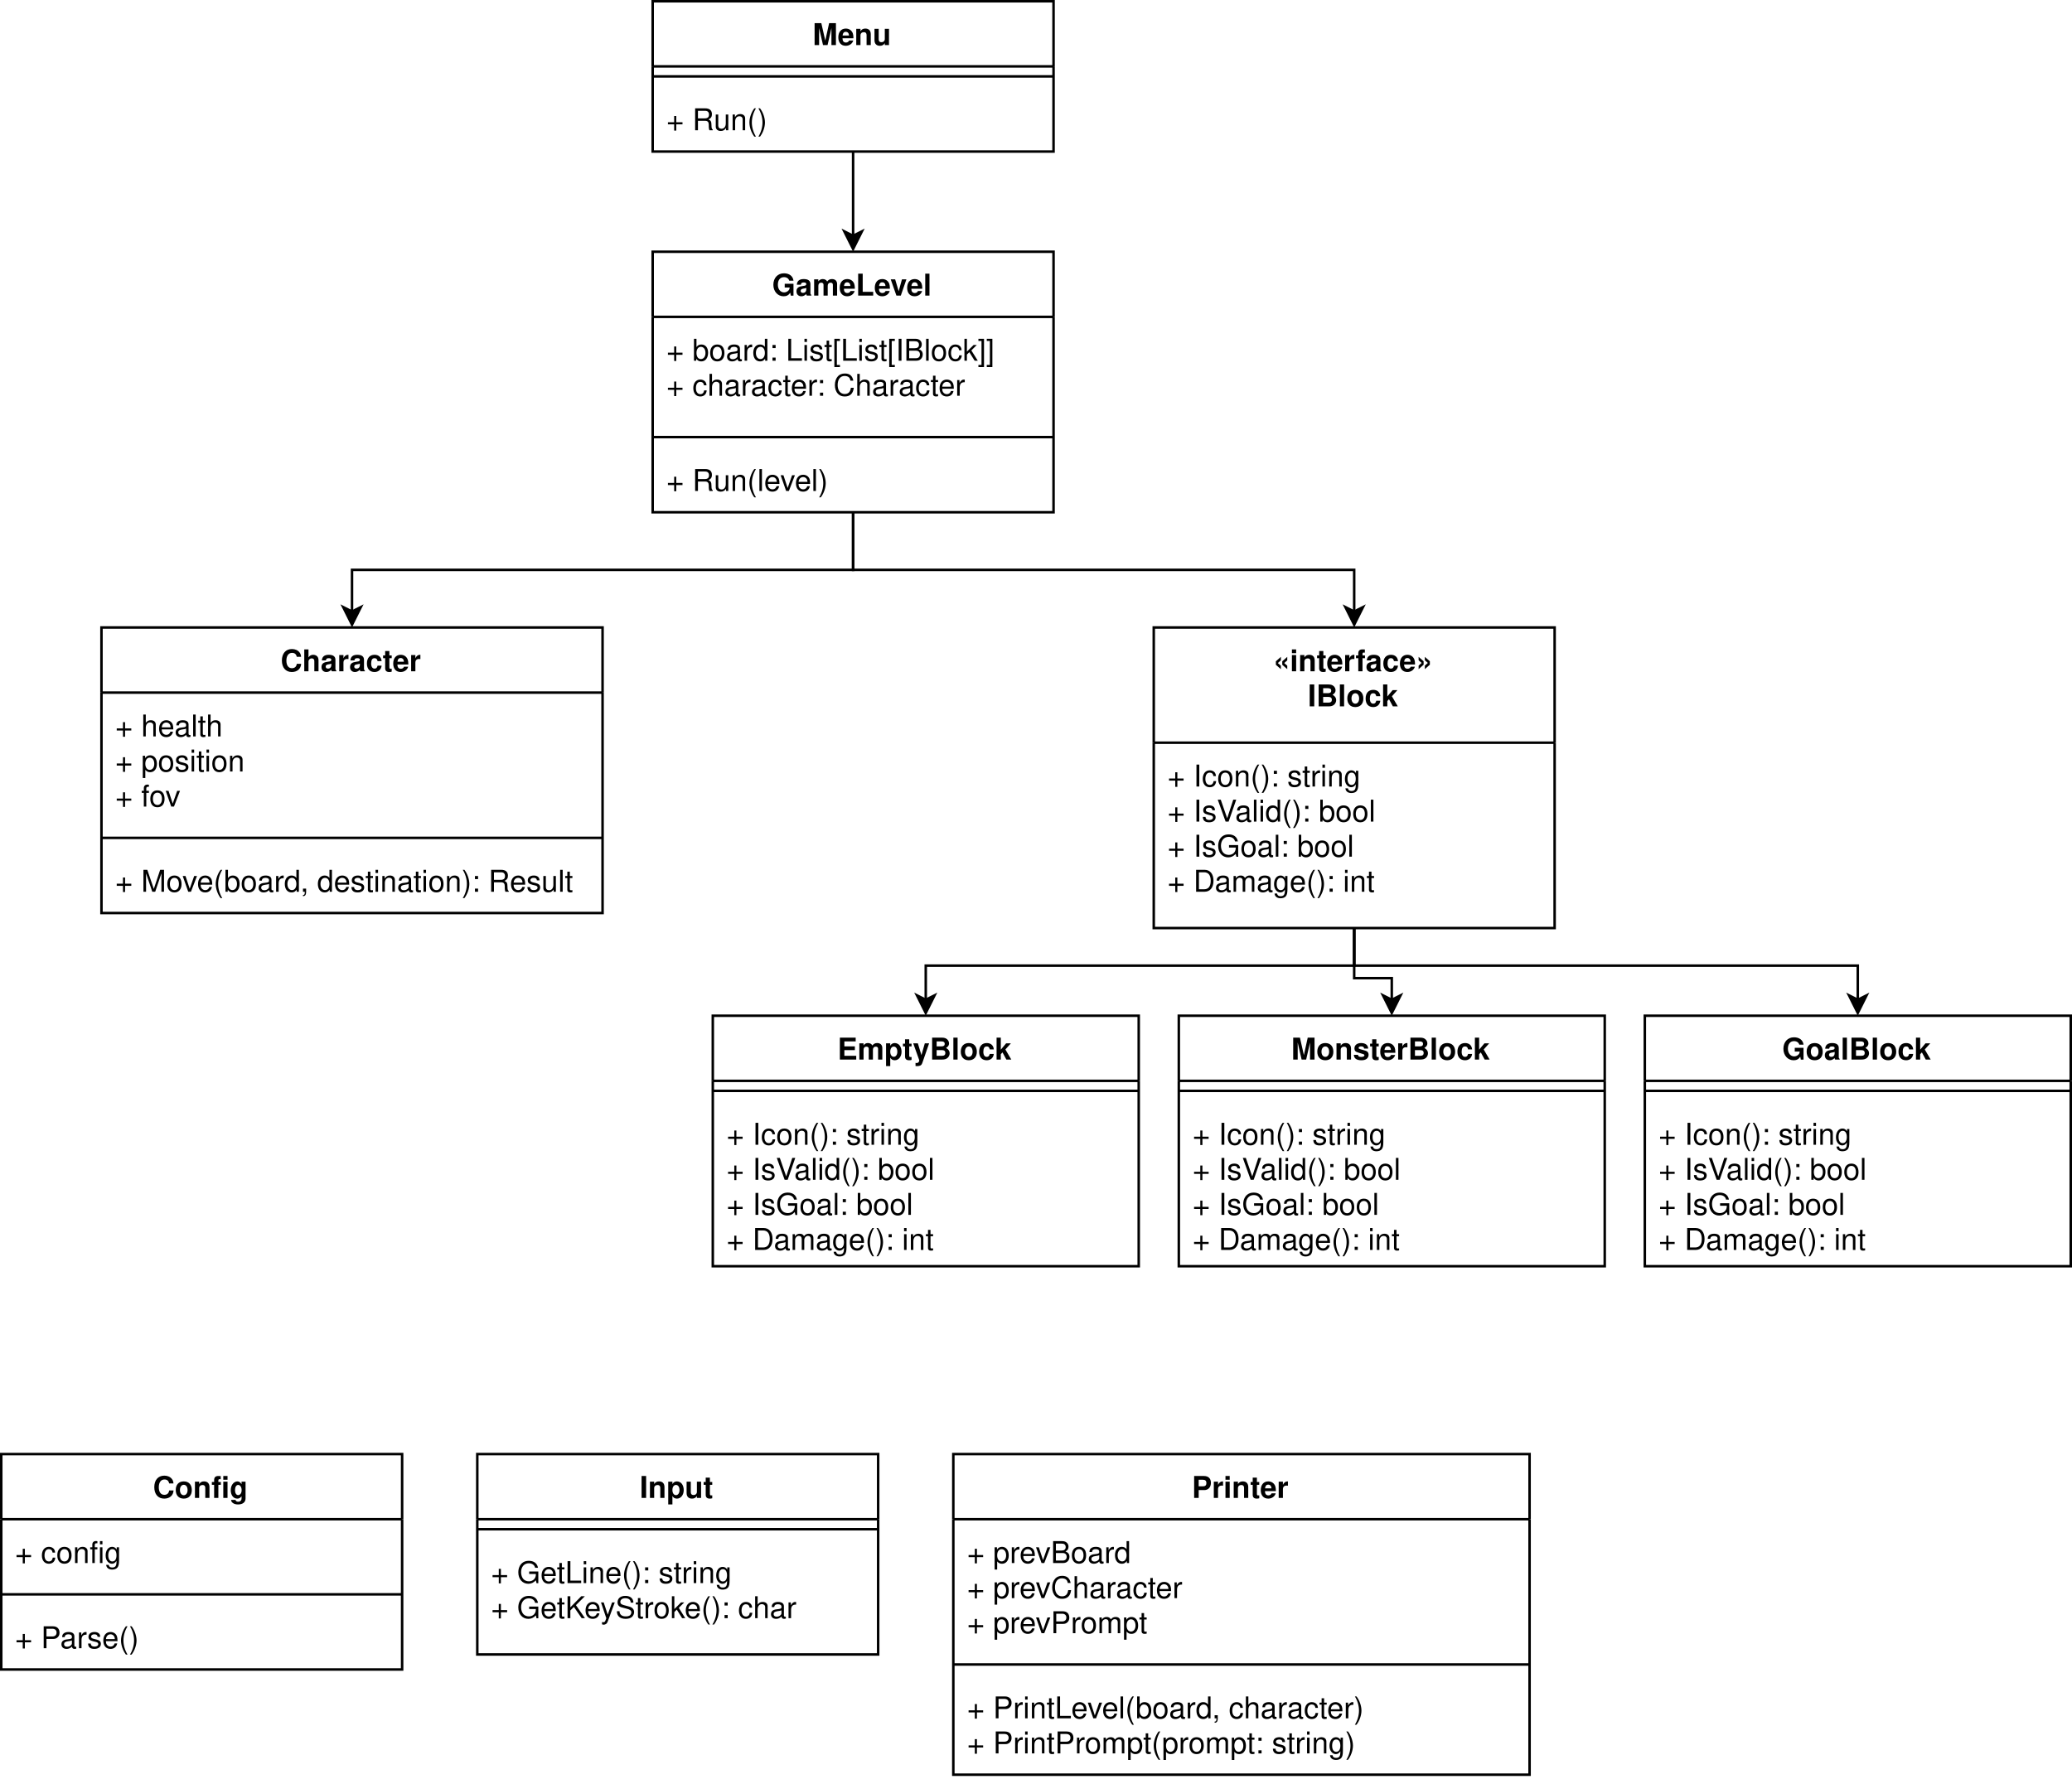
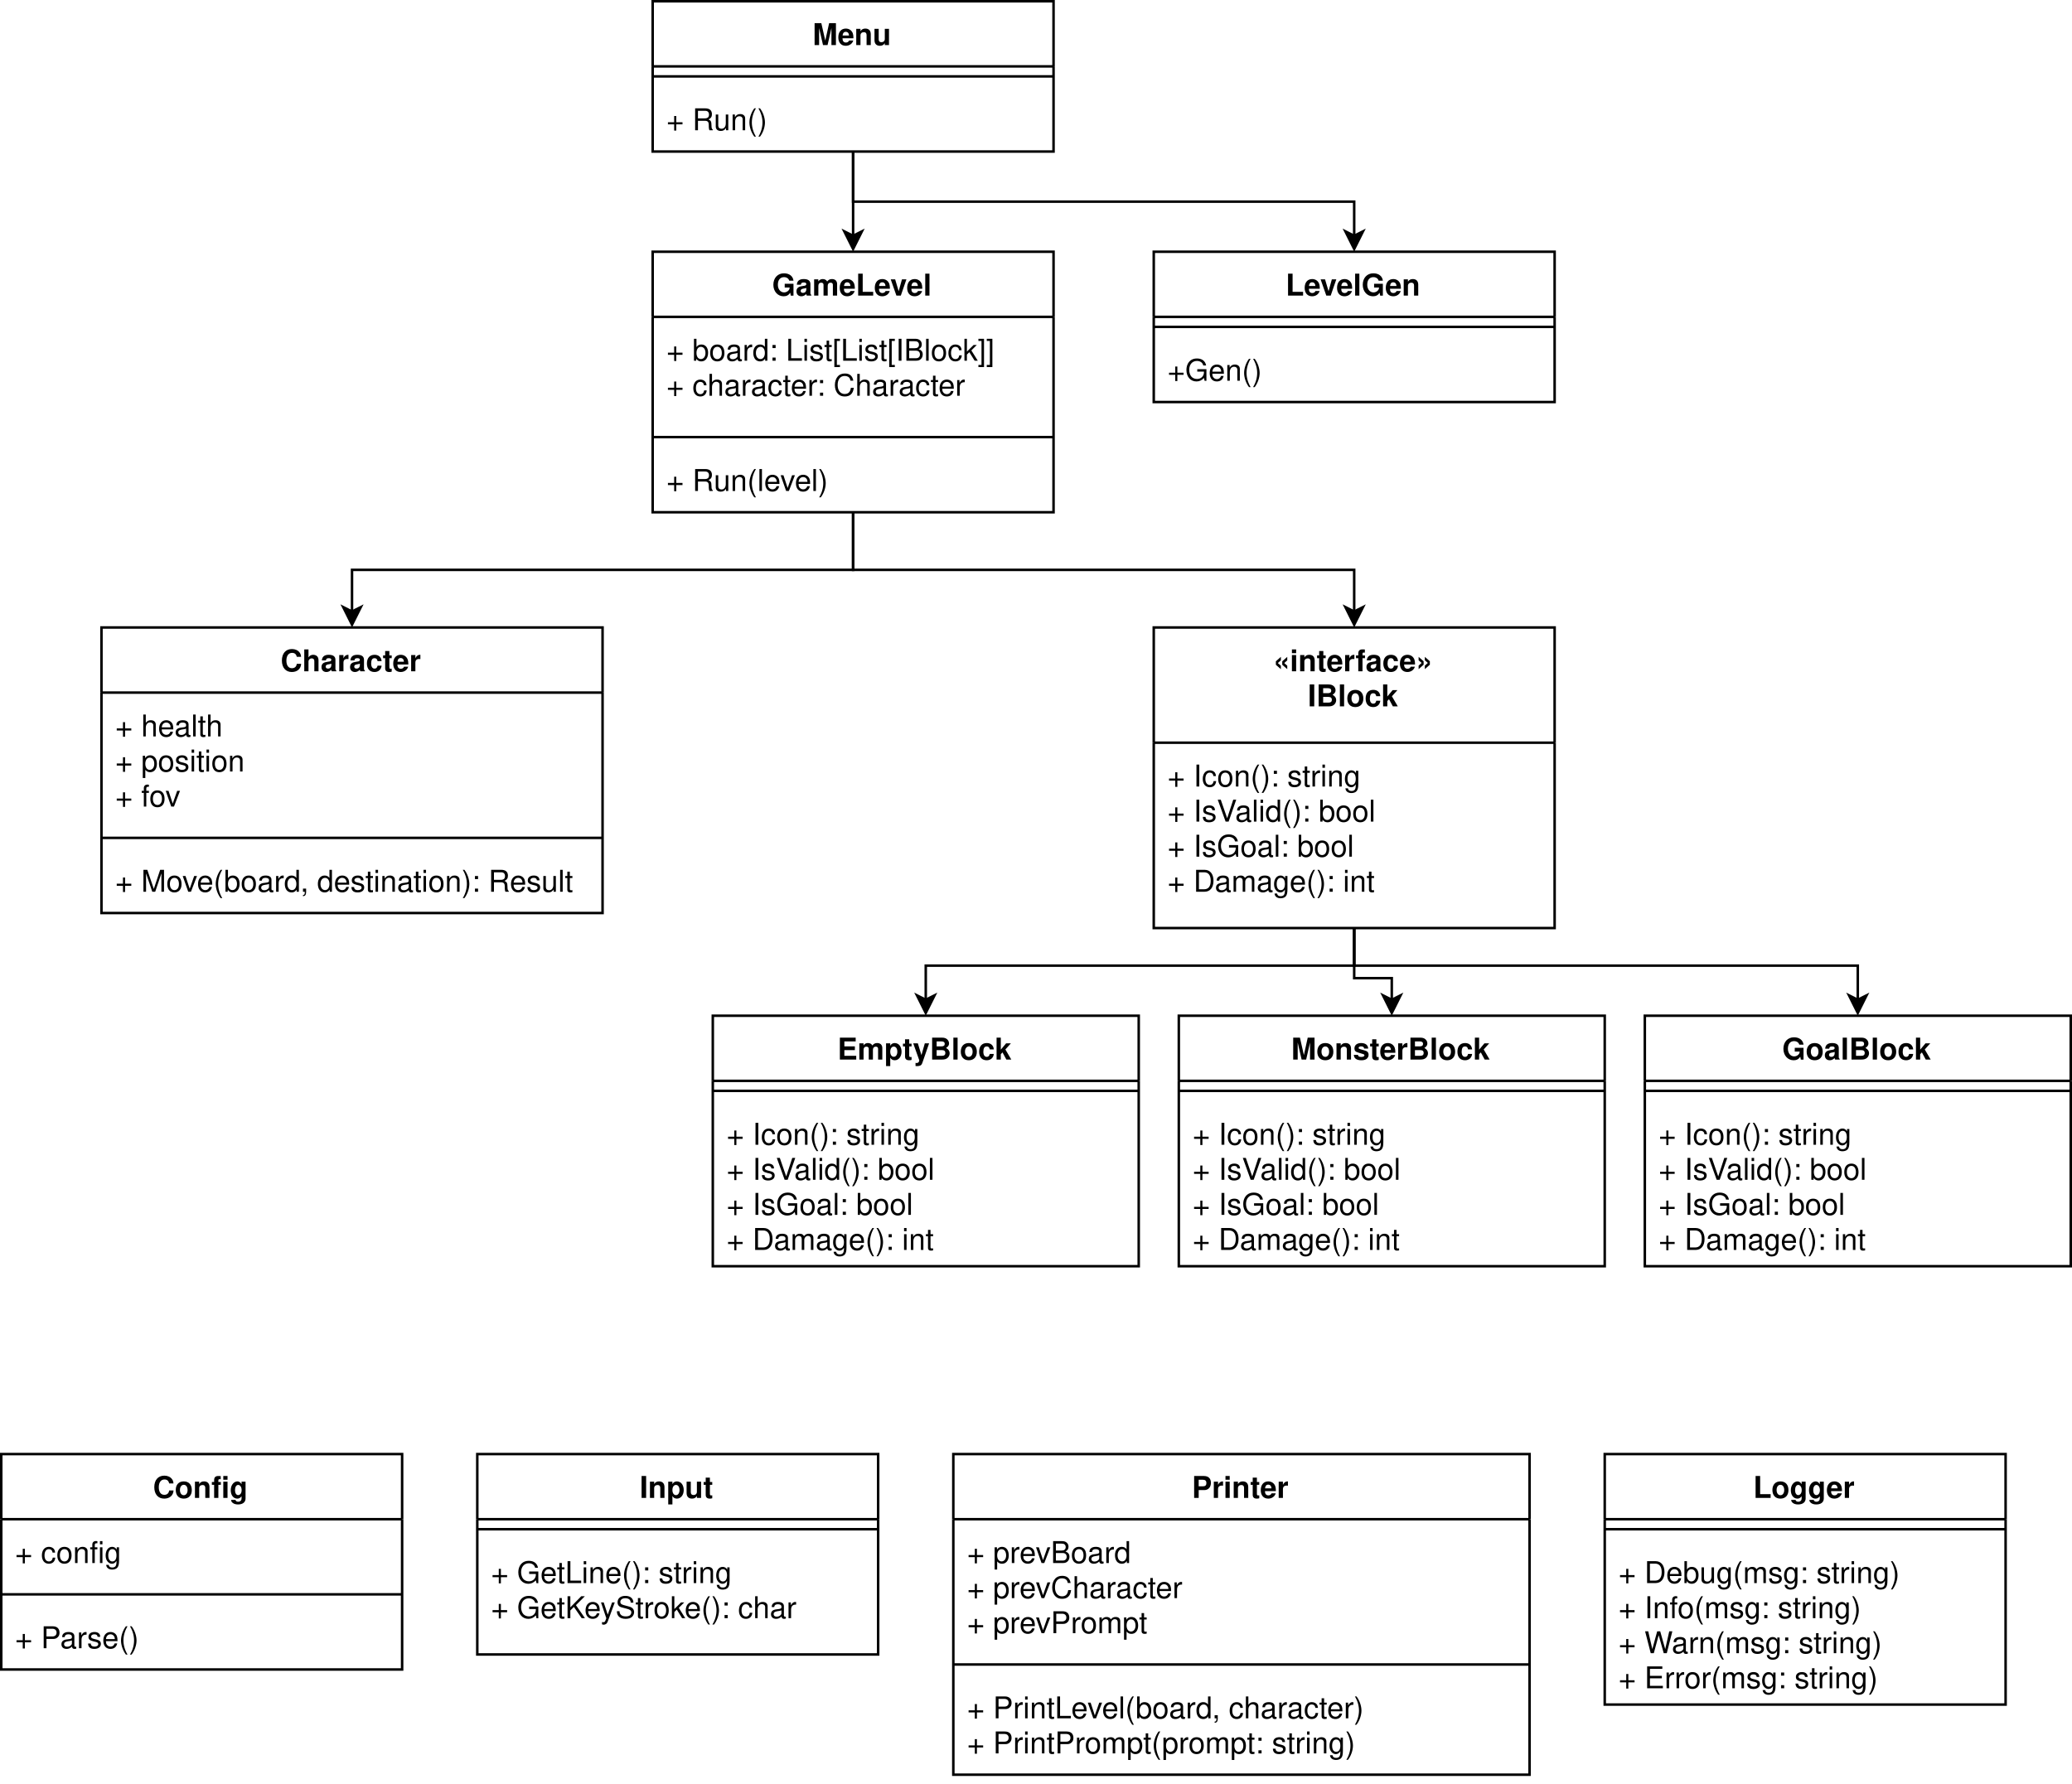
- <svg xmlns="http://www.w3.org/2000/svg" version="1.1" width="827px" height="712px" viewBox="-0.5 -0.5 827 712" content="&lt;mxfile host=&quot;app.diagrams.net&quot; modified=&quot;2021-11-27T03:51:50.827Z&quot; agent=&quot;5.0 (Windows)&quot; etag=&quot;5d-F331F-vSpHKA3IwNi&quot; version=&quot;15.8.6&quot; type=&quot;device&quot;&gt;&lt;diagram id=&quot;6ljQMPVCsc46OmlRYA3A&quot; name=&quot;Page-1&quot;&gt;7Vxtb+I4EP41SLsf9kReoR8L9HrVUl3VnvZ2P7rEgG+dODKmhf31N05sEkhC0xJ3qWSpUvFkHJJ5ZuYZj932vHG8ueYoXd6yCNOe2482PW/Sc10nvHDhl5RslaTvOblkwUmkZIXggfzCWlFJ1yTCqz1FwRgVJN0XzliS4JnYkyHO2fO+2pzR/W9N0QJXBA8zRKvSf0kklrl0GPQL+V+YLJb6m52+uhIjrawEqyWK2HNJ5F31vDFnTOSf4s0YU2k9bZd83p8NV3cPxnEi2kz4tvx1v/mxmQz8v79+j/wgxR77ou7yhOhavfCYJXOyUI8sttoOq2cSU5TAaDRniXhQVxwYI0oWCXyewYNgDoInzAUBE16qC4KlIJ0tCY2maMvW8nFXAs1+6tFoyTj5BbdFVN0TLnOhvMEN9zQe5EwQ90HK8Qp07rQNnAPRLdrsKU7RSijBjFGK0hV53L1GjPiCJCMmBIuVkjIOvA7eNFrd2WEJUYBZjAXfgoqaoNFX/j/Ufv1cOJMTKtmy5EjDUPmw8t/F7s4FxPBBofwKxN0K4j13lAdQHe7w5iLDg7OfeMwoA4AnCcsdgVB6INK+QPFcNHrCKkUzkiymmc7ELyT36v2liMHcOc0CZkmiCCcSRSaQQDlkEp+UkURkBgpG8ANmHPf/CHoBPPgYxk4xhh+pzgW4N7wLIhl6GPzhGUufaAd1cwhV8VeAu2E7vF1TeHs1eB9gTEmGXY6xznLOmwCOASqKC0T/kYBPvjgV1L0q6l4NwhQ9YnrHVkQQJu/Pc90D5H8XuIHbMpgNYes3xDJkvxX+9NkGc8d4hy2Tt7FgDiqA3yQpMKhl647Y2nkrXfebEVffdg/lKUoW8AaNXxcMql/Xxr8QBSgTJPCIrZNoVXGz3Yu+3fMGlkZOSCtBJzWCKRoZNtDINRZTwBSIxLvMoOZg5p58Wm9zmdlDaX3F24cMda06WyK+p2iJqFOP8fx2HuObIiKnmg/uwDsko1gu6oaL/P7LXOR6NaA7xhKF05QpUo6fRgzxqJId5JUxZAM0y3yj5uodZ3EqbLY4qWwdvJZgaj0n8E05zoUtH8zBO2yZGEylBd3jqq5DJSVM8ROmnx7z7DBWxUGWDj5X8kE2IU8In9I8L5RKD7ug7d51hu1cxz+yvjnJd/SKpwQqjhZYVwlgkyVbsATRq0IKloZlDo6UnQudKcsCXcb5f1iIrSoD0FowWQiIWBcJeEPEdzkd7J+PfpSuTDT3Z4OtHiTwvqVJcvijfK2Ylo30vPz95EsdLwTABmzNZ/hYoOkdECg48DHU3YbykWOKBHnaf5Lu80F1V+EWJ2tbGXbVpRjuV4a7iH1pORCaimLXdplPSdJNeJ9Jf8Bt6jPfrxPbZe4e77are2Nt5nBoSbk9KQctSTmH9XeRcnhhMe0e06Ahkt+p0KruB12jGGcrLlttGaq2vLbVltM31U7Rib9CyPkqO1syTwlYKhipXzcjysDmOa0drrp3C/J8ZqldZ5n9tczezU6Pb8xz7D6eQXhrtm/ft1Bv6s/LQp1KVrDVevegV1to73zCq7o8a07htgp4WxUQ7hcBfl3PvV9XBDimUrlXLf7yYF9iROGZKnttOm0eXpizJ7v7dkqCaFrYHdl9q3MVY7tvXl25aEm/I3jbZgJTpO/VlXQyrm8hgMr7bhEYgiRIWlEd07nHqzWtnh60EX+qS9TsqtW5hLkGXlAB9UybPb3umjZB292x4KIevdZNm2zqJedoW1JQjlnc+U4KigoiOCghQico41zR94YXx/ThQ/4EnR7zDMOP4jhn0CVs7XChexYOd/gHYof6g+CYviGHG1iHM5DhwrNwuBcy3CB03j/DaRuWy6Wx27scZadX5wgAgOFoVFoSqebpGS2l/Y+8lPaHL6+l6xvqrqnzC0HTDvfNjCUvnH+/WX0DuCOt9cgYrdG5ZhLIRoUJitFid3w+ixJblL/2yPzxXXW/Ze99YGoZHlSX4dIrzi65fOw+3SDc5xTdJivDPqjdrTOWXOyey0lh3VDLHNlSq8PXVPslaNpzsdTxgajjuI/VHciq87HQVD8nqP79xFWciq3lji65w9MHNs6HO3SBYrnjbXHd0Ok7E+4Ia9ailjs+Gncc97Hfzh2hW3GyW2kEzC17dNrWuDjofp0Be9g/yzglspva9ufCHrZp9fHZ4wUfM8geMCz++WDeXS/+h6N39T8=&lt;/diagram&gt;&lt;/mxfile&gt;">
+ <svg xmlns="http://www.w3.org/2000/svg" version="1.1" width="827px" height="712px" viewBox="-0.5 -0.5 827 712" content="&lt;mxfile host=&quot;app.diagrams.net&quot; modified=&quot;2021-11-28T20:50:04.608Z&quot; agent=&quot;5.0 (Windows)&quot; etag=&quot;9N0eCkj40lw6BrhS4_o2&quot; version=&quot;15.8.6&quot; type=&quot;device&quot;&gt;&lt;diagram id=&quot;6ljQMPVCsc46OmlRYA3A&quot; name=&quot;Page-1&quot;&gt;7Vxtc6JIEP41VuU+7JWAoH4Mms1m19ymktuX3LeJjMhlYKxhNJpffwPMCMqgkwRccjtVqYo0DUI/Pf30dM/YsUbh+pKAxfwaexB1zK637ljjjmkaztBk/xLJhku6lpFJfBJ4XJYL7oJnKBS5dBl4MN5RpBgjGix2hVMcRXBKd2SAEPy0qzbDaPdbF8CHJcHdFKCy9Efg0XkmHdjdXP4JBv5cfLPR5WdCIJS5IJ4DDz8VRNZFxxoRjGn2KVyPIEqsJ+ySXfex4uz2wQiMqMoF3+fPt+v79bjf+/rlp9ezF9DCH/hdVgAt+QuPcDQLfP7IdCPsED8FIQIRO3JnOKJ3/IzBjgEK/Ih9nrIHgYQJVpDQgJnwnJ+geMGk03mAvAnY4GXyuDEF00dx5M4xCZ7ZbQHi92SnCeXeYDo7GnfJlUzcZVICY6ZzI2xg7ImuwXpHcQJiygVTjBBYxMHD9jVCQPwgcjGlOORKZRMLe7E3hOuCiJv8EuIQUrJhKvysQJ/7/0D49VPuTIbDZfOCIw0c7sPcf/3tnXOI2QeO8gsQN0uId0w3G0Ay3Nlr0hQPgh/hCCPMAB5HOHOEAKE9kfAFBGe00hPiBZgGkT9Jdca9XHLL3z8RYXbtDKUDZh54HowSFDEFFGSQJfgscBDR1EC2y/6YGUfdP+2OzR58xI6N/Jj9JeqEMvdm7wKCFFDI/OEJJj4hgfrgeDmOPwfcdNTwNpvC25LgvYcxClLsMoxFlDNeBXDIoEIwR/TvBPDxB6OEulVG3ZIgjMADRDc4DmiAk/uTTHcP+V8Frm0qDuaGsO1VjGUW/WJ49ocezDXj7SgG78YGs10C/CpaMAbVbF0TWxuvpetuNeL8225Zegoin71B5dfZ/fLXqfgXQAzKCFDo4mXkxSU3277o6z2vr2lENazYyl73whyhKRoZVNDIJaQThikjEus8hZowM3eSp7XW56k9uNYXuLlLUReq0zkgmn1qdhOrp+YmvabYxygHgRvmEgmNaAKqh4B63eMEZFoS0I3GooNRFR4WBK5cDIhXCgnJmRELAWCa+obk7A3B4YLunNLR4mCu2ld2pWpWkXqO3WvKcYY6Z2gO3oFiYGgqLIjCVnnymVDCBK4gOnvIosOIZwRpOPijFA/SC7KAcLbI4kIh39Cz2PpdZ6DmOr0Dk5o3+Y6Y5hRAhZ4PRZbAbDLHPo4AusilzNJsbgM9budcZ4LTgZ6M838hpRueBoAlxUkiQEORJMB1QH8mlzP7Z0f3hTNjwf3pwUYcROx9Cxclh/fFc/ll6ZG4rjIViPGSTOGhcSW6HCy/gIdwN3kCmVjuIOoEIkCD1W5D4y2Y/mUtJ+efjeEqWv7z+YN/PwnH22LK/x3SPWvXhzH85j66jx+/3U0+fZk9+9dfn8dmNkc4AaIHn7IQ4a9htNS5fl3FpsFurr+NwccmeE5TcdnUzQJl2n0B3i0p85hV7YLbZaSbBfXjrVqvaaxb4Ax+D05+FQXbimmWQPH0aZYc06HG9M2Y2karMDXLbb1LEMJ0Dq2zrYayLUs12zK6TRXIROAvEXJWN0mLIJOAWcp2+b8rF2Fm84zW9uso2xJLdmWhAKuZXWUiXX8m12vMc3Q7tkF4JV340ybqVR2XJFFHCSvobL1+0MtF0RMv1CtPz6pDuM4CXpcFOLtJQE/WRenKkgCjqVBulZO/bLDPIUDsmUrdUxE290/M8Er3U5UDxHa0vamfKnOVxvqplixd1KRfE7yqkaAp0rdkKV0yrq/ZACp2Uj1miCACiRX5aqtbGC9ReRGoHvFvdQlJn1TmEs0V8OwSqC0t9lRS89GijS3phckVeeWrvqJNeuk5IWBTUOCOmd/5JhHkGYS9l0I4hl3EuaRvDYaH9NmH7AlqXa3rOO/FcU5fJVR2OMdsp8Pt7/Pb1+/bh/Qbcri+dri3RzinnQ53JML1HeP0EU4YtZgujczOuZuuR54Bhgg7dN3ClIgXT1s0le6956l0b3B8Li0vqJtNrV+wqzrcV1McHdnGcBV/Z3B7QusBYyTRucQJkJUKYxACf7sLIh0lOilX6cSpJ+U9xdp7v6lpuF2ehide0brg8r7rdH1nl1NEmawIe1/arWssuOiei/qwdpQBP9BSk+HbVPnFruq5aOpoK3W82MdkC7JkPuY0Vc8RJYyCk12EC7rR3FEnd1hiwUZ7uEMkKJo7FMb1UBnwlnCHI5mLau5oNXe82Md+OXeIamRxN0ZiBEg0e9Ra1hjuVb9awB56W4byyN4Ok/fDHrpo9c7Y4+U+dkr2kG4kLGcoE+z7emFZfQWrvaaJ8i9H1UIbUsxlrFG9Puw3JJCDI6WN2/qkD1xFH2P4sPTPwtjf+zWFfXqIZvi41g9AouNaF4RgIlH7TekkDaBZbDPMBj1QdaNhY+xSXsKa7l26ZAbW/FLTtOS125fq2CwuBV23Q5RHdJt/EVD6wNJmCBvOept47VA3uEucHeY/L58tvMl/pd+6+A8=&lt;/diagram&gt;&lt;/mxfile&gt;">
  <defs>
    <clipPath id="mx-clip-4-611-152-26-0">
      <rect x="4" y="611" width="152" height="26" />
    </clipPath>
    <clipPath id="mx-clip-4-645-152-26-0">
      <rect x="4" y="645" width="152" height="26" />
    </clipPath>
    <clipPath id="mx-clip-194-619-152-46-0">
      <rect x="194" y="619" width="152" height="46" />
    </clipPath>
    <clipPath id="mx-clip-384-611-222-54-0">
      <rect x="384" y="611" width="222" height="54" />
    </clipPath>
    <clipPath id="mx-clip-384-673-222-40-0">
      <rect x="384" y="673" width="222" height="40" />
    </clipPath>
    <clipPath id="mx-clip-264-39-152-26-0">
      <rect x="264" y="39" width="152" height="26" />
    </clipPath>
    <clipPath id="mx-clip-264-131-152-44-0">
      <rect x="264" y="131" width="152" height="44" />
    </clipPath>
    <clipPath id="mx-clip-264-183-152-26-0">
      <rect x="264" y="183" width="152" height="26" />
    </clipPath>
    <clipPath id="mx-clip-44-281-192-54-0">
      <rect x="44" y="281" width="192" height="54" />
    </clipPath>
    <clipPath id="mx-clip-44-343-192-26-0">
      <rect x="44" y="343" width="192" height="26" />
    </clipPath>
    <clipPath id="mx-clip-464-301-152-74-0">
      <rect x="464" y="301" width="152" height="74" />
    </clipPath>
    <clipPath id="mx-clip-660-444-162-66-0">
      <rect x="660" y="444" width="162" height="66" />
    </clipPath>
    <clipPath id="mx-clip-288-444-162-66-0">
      <rect x="288" y="444" width="162" height="66" />
    </clipPath>
    <clipPath id="mx-clip-474-444-162-66-0">
      <rect x="474" y="444" width="162" height="66" />
+     </clipPath>
+     <clipPath id="mx-clip-644-619-152-66-0">
+       <rect x="644" y="619" width="152" height="66" />
+     </clipPath>
+     <clipPath id="mx-clip-464-139-152-26-0">
+       <rect x="464" y="139" width="152" height="26" />
    </clipPath>
  </defs>
  <g>
    <path d="M 0 606 L 0 580 L 160 580 L 160 606" fill="rgba(255, 255, 255, 1)" stroke="rgba(0, 0, 0, 1)" stroke-miterlimit="10" pointer-events="all" />
    <path d="M 0 606 L 0 666 L 160 666 L 160 606" fill="none" stroke="rgba(0, 0, 0, 1)" stroke-miterlimit="10" pointer-events="none" />
    <path d="M 0 606 L 160 606" fill="none" stroke="rgba(0, 0, 0, 1)" stroke-miterlimit="10" pointer-events="none" />
    <g fill="rgba(0, 0, 0, 1)" font-family="Helvetica" font-weight="bold" pointer-events="none" text-anchor="middle" font-size="12px">
      <text x="79.5" y="597.5">Config</text>
    </g>
    <g fill="rgba(0, 0, 0, 1)" font-family="Helvetica" pointer-events="none" clip-path="url(#mx-clip-4-611-152-26-0)" font-size="12px">
      <text x="5.5" y="623.5">+ config</text>
    </g>
    <path d="M 0 636 L 160 636" fill="none" stroke="rgba(0, 0, 0, 1)" stroke-miterlimit="10" pointer-events="none" />
    <g fill="rgba(0, 0, 0, 1)" font-family="Helvetica" pointer-events="none" clip-path="url(#mx-clip-4-645-152-26-0)" font-size="12px">
      <text x="5.5" y="657.5">+ Parse()</text>
    </g>
    <path d="M 190 606 L 190 580 L 350 580 L 350 606" fill="rgba(255, 255, 255, 1)" stroke="rgba(0, 0, 0, 1)" stroke-miterlimit="10" pointer-events="none" />
    <path d="M 190 606 L 190 660 L 350 660 L 350 606" fill="none" stroke="rgba(0, 0, 0, 1)" stroke-miterlimit="10" pointer-events="none" />
    <path d="M 190 606 L 350 606" fill="none" stroke="rgba(0, 0, 0, 1)" stroke-miterlimit="10" pointer-events="none" />
    <g fill="rgba(0, 0, 0, 1)" font-family="Helvetica" font-weight="bold" pointer-events="none" text-anchor="middle" font-size="12px">
      <text x="269.5" y="597.5">Input</text>
    </g>
    <path d="M 190 610 L 350 610" fill="none" stroke="rgba(0, 0, 0, 1)" stroke-miterlimit="10" pointer-events="none" />
    <g fill="rgba(0, 0, 0, 1)" font-family="Helvetica" pointer-events="none" clip-path="url(#mx-clip-194-619-152-46-0)" font-size="12px">
      <text x="195.5" y="631.5">+ GetLine(): string</text>
      <text x="195.5" y="645.5">+ GetKeyStroke(): char</text>
    </g>
    <path d="M 380 606 L 380 580 L 610 580 L 610 606" fill="rgba(255, 255, 255, 1)" stroke="rgba(0, 0, 0, 1)" stroke-miterlimit="10" pointer-events="none" />
    <path d="M 380 606 L 380 708 L 610 708 L 610 606" fill="none" stroke="rgba(0, 0, 0, 1)" stroke-miterlimit="10" pointer-events="none" />
    <path d="M 380 606 L 610 606" fill="none" stroke="rgba(0, 0, 0, 1)" stroke-miterlimit="10" pointer-events="none" />
    <g fill="rgba(0, 0, 0, 1)" font-family="Helvetica" font-weight="bold" pointer-events="none" text-anchor="middle" font-size="12px">
      <text x="494.5" y="597.5">Printer</text>
    </g>
    <g fill="rgba(0, 0, 0, 1)" font-family="Helvetica" pointer-events="none" clip-path="url(#mx-clip-384-611-222-54-0)" font-size="12px">
      <text x="385.5" y="623.5">+ prevBoard</text>
      <text x="385.5" y="637.5">+ prevCharacter</text>
      <text x="385.5" y="651.5">+ prevPrompt</text>
    </g>
    <path d="M 380 664 L 610 664" fill="none" stroke="rgba(0, 0, 0, 1)" stroke-miterlimit="10" pointer-events="none" />
    <g fill="rgba(0, 0, 0, 1)" font-family="Helvetica" pointer-events="none" clip-path="url(#mx-clip-384-673-222-40-0)" font-size="12px">
      <text x="385.5" y="685.5">+ PrintLevel(board, character)</text>
      <text x="385.5" y="699.5">+ PrintPrompt(prompt: string)</text>
    </g>
    <path d="M 340 60 L 340 93.63" fill="none" stroke="rgba(0, 0, 0, 1)" stroke-miterlimit="10" pointer-events="none" />
    <path d="M 340 98.88 L 336.5 91.88 L 340 93.63 L 343.5 91.88 Z" fill="rgba(0, 0, 0, 1)" stroke="rgba(0, 0, 0, 1)" stroke-miterlimit="10" pointer-events="none" />
+     <path d="M 340 60 L 340 80 L 540 80 L 540 93.63" fill="none" stroke="rgba(0, 0, 0, 1)" stroke-miterlimit="10" pointer-events="none" />
+     <path d="M 540 98.88 L 536.5 91.88 L 540 93.63 L 543.5 91.88 Z" fill="rgba(0, 0, 0, 1)" stroke="rgba(0, 0, 0, 1)" stroke-miterlimit="10" pointer-events="none" />
    <path d="M 260 26 L 260 0 L 420 0 L 420 26" fill="rgba(255, 255, 255, 1)" stroke="rgba(0, 0, 0, 1)" stroke-miterlimit="10" pointer-events="none" />
    <path d="M 260 26 L 260 60 L 420 60 L 420 26" fill="none" stroke="rgba(0, 0, 0, 1)" stroke-miterlimit="10" pointer-events="none" />
    <path d="M 260 26 L 420 26" fill="none" stroke="rgba(0, 0, 0, 1)" stroke-miterlimit="10" pointer-events="none" />
    <g fill="rgba(0, 0, 0, 1)" font-family="Helvetica" font-weight="bold" pointer-events="none" text-anchor="middle" font-size="12px">
      <text x="339.5" y="17.5">Menu</text>
    </g>
    <path d="M 260 30 L 420 30" fill="none" stroke="rgba(0, 0, 0, 1)" stroke-miterlimit="10" pointer-events="none" />
    <g fill="rgba(0, 0, 0, 1)" font-family="Helvetica" pointer-events="none" clip-path="url(#mx-clip-264-39-152-26-0)" font-size="12px">
      <text x="265.5" y="51.5">+ Run()</text>
    </g>
    <path d="M 340 204 L 340 227 L 140 227 L 140 243.63" fill="none" stroke="rgba(0, 0, 0, 1)" stroke-miterlimit="10" pointer-events="none" />
    <path d="M 140 248.88 L 136.5 241.88 L 140 243.63 L 143.5 241.88 Z" fill="rgba(0, 0, 0, 1)" stroke="rgba(0, 0, 0, 1)" stroke-miterlimit="10" pointer-events="none" />
    <path d="M 340 204 L 340 227 L 540 227 L 540 243.63" fill="none" stroke="rgba(0, 0, 0, 1)" stroke-miterlimit="10" pointer-events="none" />
    <path d="M 540 248.88 L 536.5 241.88 L 540 243.63 L 543.5 241.88 Z" fill="rgba(0, 0, 0, 1)" stroke="rgba(0, 0, 0, 1)" stroke-miterlimit="10" pointer-events="none" />
    <path d="M 260 126 L 260 100 L 420 100 L 420 126" fill="rgba(255, 255, 255, 1)" stroke="rgba(0, 0, 0, 1)" stroke-miterlimit="10" pointer-events="none" />
    <path d="M 260 126 L 260 204 L 420 204 L 420 126" fill="none" stroke="rgba(0, 0, 0, 1)" stroke-miterlimit="10" pointer-events="none" />
    <path d="M 260 126 L 420 126" fill="none" stroke="rgba(0, 0, 0, 1)" stroke-miterlimit="10" pointer-events="none" />
    <g fill="rgba(0, 0, 0, 1)" font-family="Helvetica" font-weight="bold" pointer-events="none" text-anchor="middle" font-size="12px">
      <text x="339.5" y="117.5">GameLevel</text>
    </g>
    <g fill="rgba(0, 0, 0, 1)" font-family="Helvetica" pointer-events="none" clip-path="url(#mx-clip-264-131-152-44-0)" font-size="12px">
      <text x="265.5" y="143.5">+ board: List[List[IBlock]]</text>
      <text x="265.5" y="157.5">+ character: Character</text>
    </g>
    <path d="M 260 174 L 420 174" fill="none" stroke="rgba(0, 0, 0, 1)" stroke-miterlimit="10" pointer-events="none" />
    <g fill="rgba(0, 0, 0, 1)" font-family="Helvetica" pointer-events="none" clip-path="url(#mx-clip-264-183-152-26-0)" font-size="12px">
      <text x="265.5" y="195.5">+ Run(level)</text>
    </g>
    <path d="M 40 276 L 40 250 L 240 250 L 240 276" fill="rgba(255, 255, 255, 1)" stroke="rgba(0, 0, 0, 1)" stroke-miterlimit="10" pointer-events="none" />
    <path d="M 40 276 L 40 364 L 240 364 L 240 276" fill="none" stroke="rgba(0, 0, 0, 1)" stroke-miterlimit="10" pointer-events="none" />
    <path d="M 40 276 L 240 276" fill="none" stroke="rgba(0, 0, 0, 1)" stroke-miterlimit="10" pointer-events="none" />
    <g fill="rgba(0, 0, 0, 1)" font-family="Helvetica" font-weight="bold" pointer-events="none" text-anchor="middle" font-size="12px">
      <text x="139.5" y="267.5">Character</text>
    </g>
    <g fill="rgba(0, 0, 0, 1)" font-family="Helvetica" pointer-events="none" clip-path="url(#mx-clip-44-281-192-54-0)" font-size="12px">
      <text x="45.5" y="293.5">+ health</text>
      <text x="45.5" y="307.5">+ position</text>
      <text x="45.5" y="321.5">+ fov</text>
    </g>
    <path d="M 40 334 L 240 334" fill="none" stroke="rgba(0, 0, 0, 1)" stroke-miterlimit="10" pointer-events="none" />
    <g fill="rgba(0, 0, 0, 1)" font-family="Helvetica" pointer-events="none" clip-path="url(#mx-clip-44-343-192-26-0)" font-size="12px">
      <text x="45.5" y="355.5">+ Move(board, destination): Result</text>
    </g>
    <path d="M 540 370 L 540 385 L 369 385 L 369 398.63" fill="none" stroke="rgba(0, 0, 0, 1)" stroke-miterlimit="10" pointer-events="none" />
    <path d="M 369 403.88 L 365.5 396.88 L 369 398.63 L 372.5 396.88 Z" fill="rgba(0, 0, 0, 1)" stroke="rgba(0, 0, 0, 1)" stroke-miterlimit="10" pointer-events="none" />
    <path d="M 540 370 L 540 390 L 555 390 L 555 398.63" fill="none" stroke="rgba(0, 0, 0, 1)" stroke-miterlimit="10" pointer-events="none" />
    <path d="M 555 403.88 L 551.5 396.88 L 555 398.63 L 558.5 396.88 Z" fill="rgba(0, 0, 0, 1)" stroke="rgba(0, 0, 0, 1)" stroke-miterlimit="10" pointer-events="none" />
    <path d="M 540 370 L 540 385 L 741 385 L 741 398.63" fill="none" stroke="rgba(0, 0, 0, 1)" stroke-miterlimit="10" pointer-events="none" />
    <path d="M 741 403.88 L 737.5 396.88 L 741 398.63 L 744.5 396.88 Z" fill="rgba(0, 0, 0, 1)" stroke="rgba(0, 0, 0, 1)" stroke-miterlimit="10" pointer-events="none" />
    <path d="M 460 296 L 460 250 L 620 250 L 620 296" fill="rgba(255, 255, 255, 1)" stroke="rgba(0, 0, 0, 1)" stroke-miterlimit="10" pointer-events="none" />
    <path d="M 460 296 L 460 370 L 620 370 L 620 296" fill="none" stroke="rgba(0, 0, 0, 1)" stroke-miterlimit="10" pointer-events="none" />
    <path d="M 460 296 L 620 296" fill="none" stroke="rgba(0, 0, 0, 1)" stroke-miterlimit="10" pointer-events="none" />
    <g fill="rgba(0, 0, 0, 1)" font-family="Helvetica" font-weight="bold" pointer-events="none" text-anchor="middle" font-size="12px">
      <text x="539.5" y="267.5">«interface»</text>
      <text x="539.5" y="281.5">IBlock</text>
    </g>
    <g fill="rgba(0, 0, 0, 1)" font-family="Helvetica" pointer-events="none" clip-path="url(#mx-clip-464-301-152-74-0)" font-size="12px">
      <text x="465.5" y="313.5">+ Icon(): string</text>
      <text x="465.5" y="327.5">+ IsValid(): bool</text>
      <text x="465.5" y="341.5">+ IsGoal: bool</text>
      <text x="465.5" y="355.5">+ Damage(): int</text>
    </g>
    <path d="M 656 431 L 656 405 L 826 405 L 826 431" fill="rgba(255, 255, 255, 1)" stroke="rgba(0, 0, 0, 1)" stroke-miterlimit="10" pointer-events="none" />
    <path d="M 656 431 L 656 505 L 826 505 L 826 431" fill="none" stroke="rgba(0, 0, 0, 1)" stroke-miterlimit="10" pointer-events="none" />
    <path d="M 656 431 L 826 431" fill="none" stroke="rgba(0, 0, 0, 1)" stroke-miterlimit="10" pointer-events="none" />
    <g fill="rgba(0, 0, 0, 1)" font-family="Helvetica" font-weight="bold" pointer-events="none" text-anchor="middle" font-size="12px">
      <text x="740.5" y="422.5">GoalBlock</text>
    </g>
    <path d="M 656 435 L 826 435" fill="none" stroke="rgba(0, 0, 0, 1)" stroke-miterlimit="10" pointer-events="none" />
    <g fill="rgba(0, 0, 0, 1)" font-family="Helvetica" pointer-events="none" clip-path="url(#mx-clip-660-444-162-66-0)" font-size="12px">
      <text x="661.5" y="456.5">+ Icon(): string</text>
      <text x="661.5" y="470.5">+ IsValid(): bool</text>
      <text x="661.5" y="484.5">+ IsGoal: bool</text>
      <text x="661.5" y="498.5">+ Damage(): int</text>
    </g>
    <path d="M 284 431 L 284 405 L 454 405 L 454 431" fill="rgba(255, 255, 255, 1)" stroke="rgba(0, 0, 0, 1)" stroke-miterlimit="10" pointer-events="none" />
    <path d="M 284 431 L 284 505 L 454 505 L 454 431" fill="none" stroke="rgba(0, 0, 0, 1)" stroke-miterlimit="10" pointer-events="none" />
    <path d="M 284 431 L 454 431" fill="none" stroke="rgba(0, 0, 0, 1)" stroke-miterlimit="10" pointer-events="none" />
    <g fill="rgba(0, 0, 0, 1)" font-family="Helvetica" font-weight="bold" pointer-events="none" text-anchor="middle" font-size="12px">
      <text x="368.5" y="422.5">EmptyBlock</text>
    </g>
    <path d="M 284 435 L 454 435" fill="none" stroke="rgba(0, 0, 0, 1)" stroke-miterlimit="10" pointer-events="none" />
    <g fill="rgba(0, 0, 0, 1)" font-family="Helvetica" pointer-events="none" clip-path="url(#mx-clip-288-444-162-66-0)" font-size="12px">
      <text x="289.5" y="456.5">+ Icon(): string</text>
      <text x="289.5" y="470.5">+ IsValid(): bool</text>
      <text x="289.5" y="484.5">+ IsGoal: bool</text>
      <text x="289.5" y="498.5">+ Damage(): int</text>
    </g>
    <path d="M 470 431 L 470 405 L 640 405 L 640 431" fill="rgba(255, 255, 255, 1)" stroke="rgba(0, 0, 0, 1)" stroke-miterlimit="10" pointer-events="none" />
    <path d="M 470 431 L 470 505 L 640 505 L 640 431" fill="none" stroke="rgba(0, 0, 0, 1)" stroke-miterlimit="10" pointer-events="none" />
    <path d="M 470 431 L 640 431" fill="none" stroke="rgba(0, 0, 0, 1)" stroke-miterlimit="10" pointer-events="none" />
    <g fill="rgba(0, 0, 0, 1)" font-family="Helvetica" font-weight="bold" pointer-events="none" text-anchor="middle" font-size="12px">
      <text x="554.5" y="422.5">MonsterBlock</text>
    </g>
    <path d="M 470 435 L 640 435" fill="none" stroke="rgba(0, 0, 0, 1)" stroke-miterlimit="10" pointer-events="none" />
    <g fill="rgba(0, 0, 0, 1)" font-family="Helvetica" pointer-events="none" clip-path="url(#mx-clip-474-444-162-66-0)" font-size="12px">
      <text x="475.5" y="456.5">+ Icon(): string</text>
      <text x="475.5" y="470.5">+ IsValid(): bool</text>
      <text x="475.5" y="484.5">+ IsGoal: bool</text>
      <text x="475.5" y="498.5">+ Damage(): int</text>
    </g>
+     <path d="M 640 606 L 640 580 L 800 580 L 800 606" fill="rgba(255, 255, 255, 1)" stroke="rgba(0, 0, 0, 1)" stroke-miterlimit="10" pointer-events="none" />
+     <path d="M 640 606 L 640 680 L 800 680 L 800 606" fill="none" stroke="rgba(0, 0, 0, 1)" stroke-miterlimit="10" pointer-events="none" />
+     <path d="M 640 606 L 800 606" fill="none" stroke="rgba(0, 0, 0, 1)" stroke-miterlimit="10" pointer-events="none" />
+     <g fill="rgba(0, 0, 0, 1)" font-family="Helvetica" font-weight="bold" pointer-events="none" text-anchor="middle" font-size="12px">
+       <text x="719.5" y="597.5">Logger</text>
+     </g>
+     <path d="M 640 610 L 800 610" fill="none" stroke="rgba(0, 0, 0, 1)" stroke-miterlimit="10" pointer-events="none" />
+     <g fill="rgba(0, 0, 0, 1)" font-family="Helvetica" pointer-events="none" font-size="12px">
+       <rect fill="rgba(255, 255, 255, 1)" stroke="none" x="805" y="603" width="2" height="15" stroke-width="0" />
+     </g>
+     <g fill="rgba(0, 0, 0, 1)" font-family="Helvetica" pointer-events="none" clip-path="url(#mx-clip-644-619-152-66-0)" font-size="12px">
+       <text x="645.5" y="631.5">+ Debug(msg: string)</text>
+       <text x="645.5" y="645.5">+ Info(msg: string)</text>
+       <text x="645.5" y="659.5">+ Warn(msg: string)</text>
+       <text x="645.5" y="673.5">+ Error(msg: string)</text>
+     </g>
+     <path d="M 460 126 L 460 100 L 620 100 L 620 126" fill="rgba(255, 255, 255, 1)" stroke="rgba(0, 0, 0, 1)" stroke-miterlimit="10" pointer-events="none" />
+     <path d="M 460 126 L 460 160 L 620 160 L 620 126" fill="none" stroke="rgba(0, 0, 0, 1)" stroke-miterlimit="10" pointer-events="none" />
+     <path d="M 460 126 L 620 126" fill="none" stroke="rgba(0, 0, 0, 1)" stroke-miterlimit="10" pointer-events="none" />
+     <g fill="rgba(0, 0, 0, 1)" font-family="Helvetica" font-weight="bold" pointer-events="none" text-anchor="middle" font-size="12px">
+       <text x="539.5" y="117.5">LevelGen</text>
+     </g>
+     <path d="M 460 130 L 620 130" fill="none" stroke="rgba(0, 0, 0, 1)" stroke-miterlimit="10" pointer-events="none" />
+     <g fill="rgba(0, 0, 0, 1)" font-family="Helvetica" pointer-events="none" clip-path="url(#mx-clip-464-139-152-26-0)" font-size="12px">
+       <text x="465.5" y="151.5">+Gen()</text>
+     </g>
  </g>
</svg>
